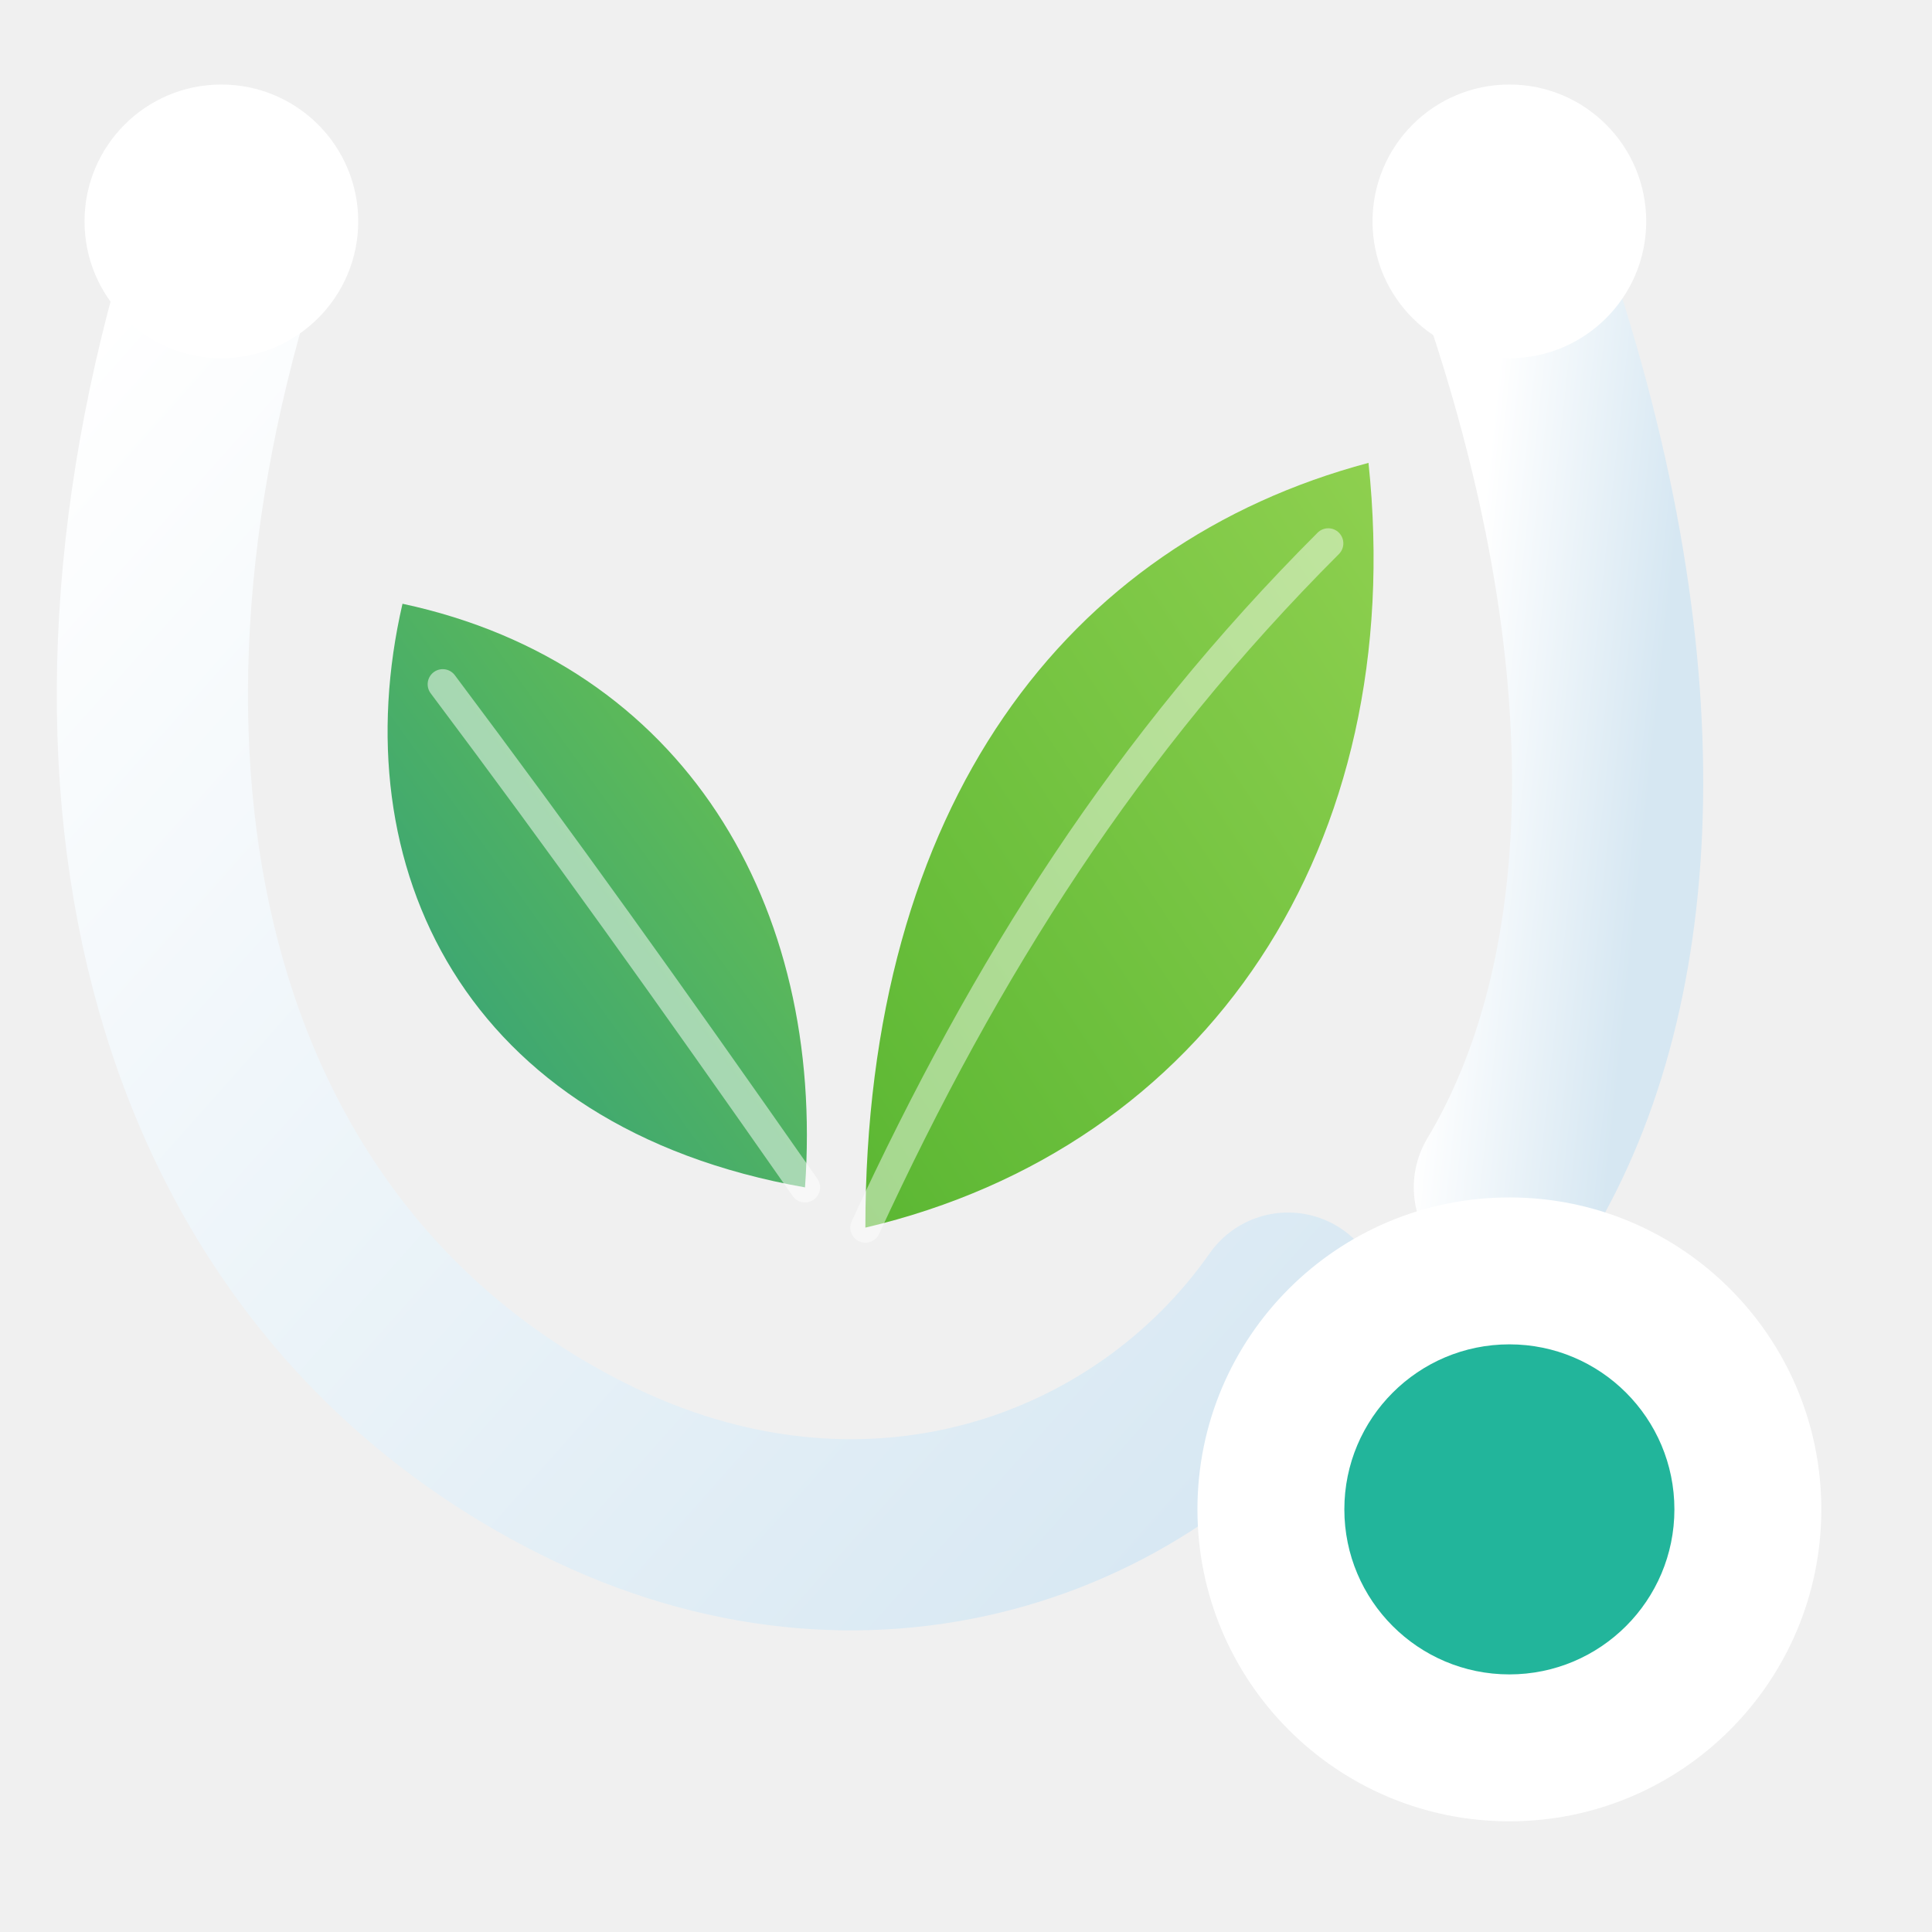
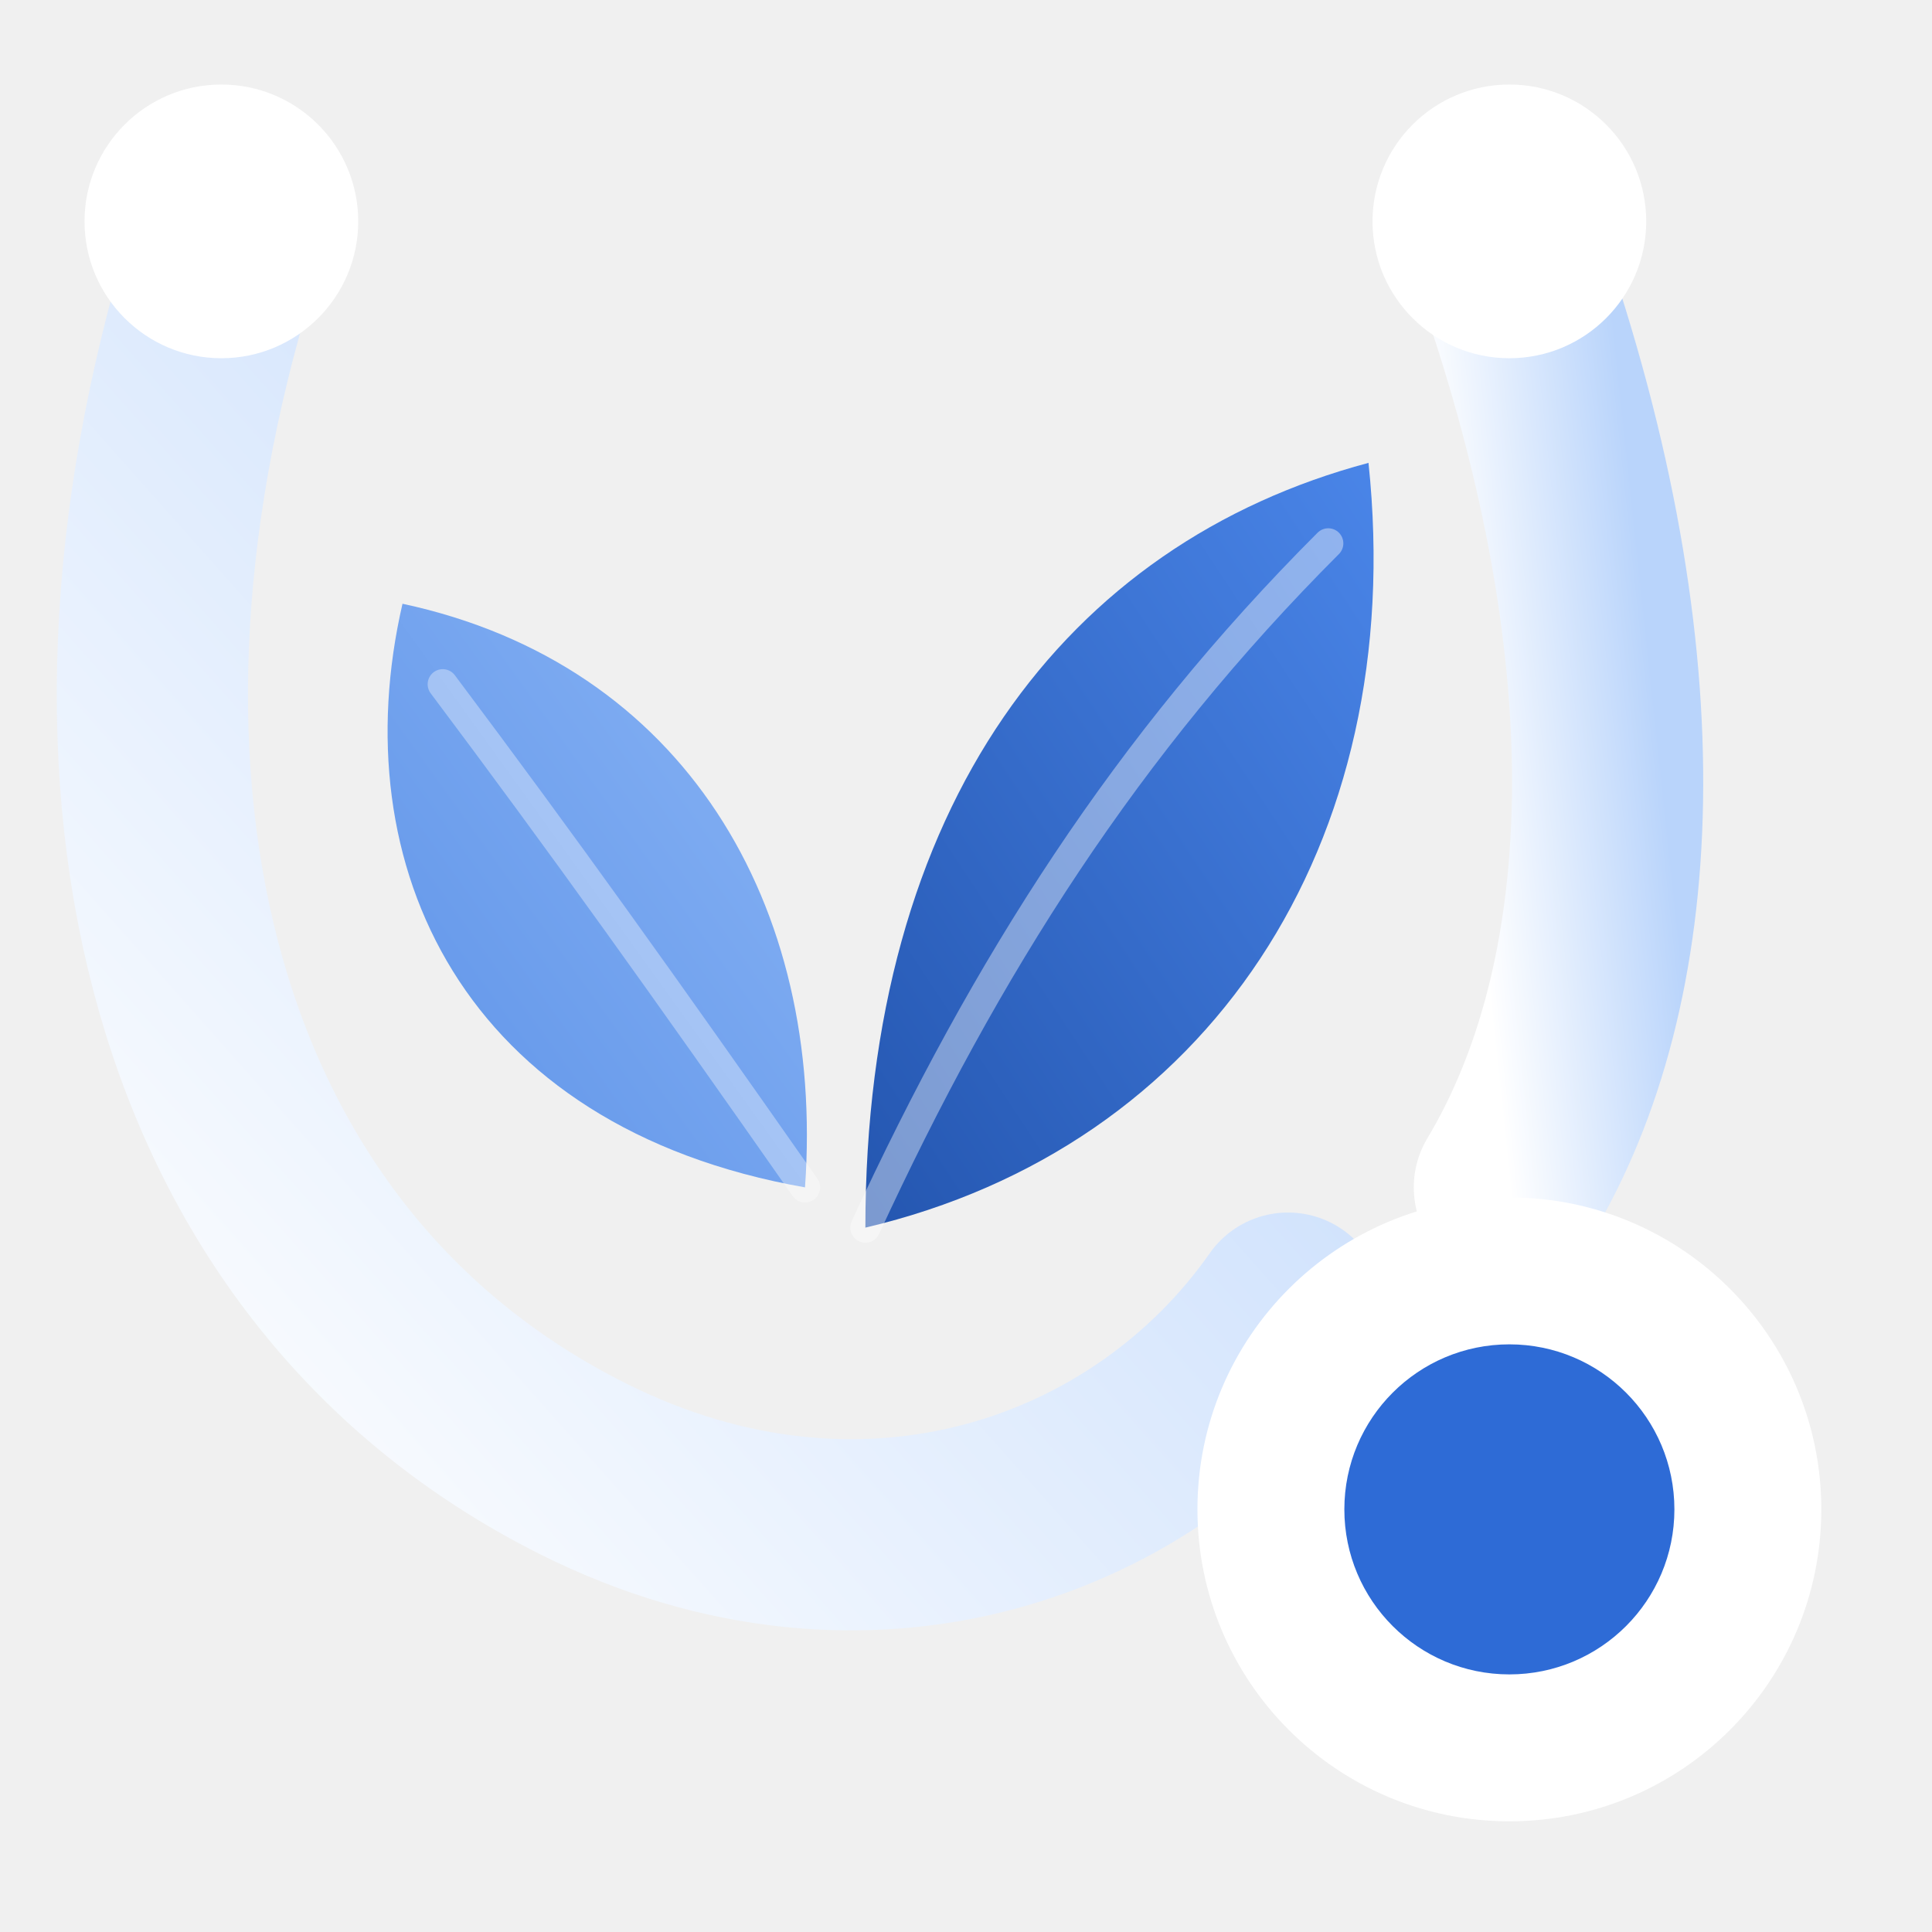
<svg xmlns="http://www.w3.org/2000/svg" viewBox="15 13 96 96" width="512" height="512">
  <defs>
-     <linearGradient id="tube" x1="0" y1="0" x2="1" y2="1">
+     <linearGradient id="tube" x1="0" y1="1" x2="1" y2="0">
      <stop offset="0" stop-color="#FFFFFF" />
-       <stop offset="1" stop-color="#D6E7F2" />
+       <stop offset="1" stop-color="#B9D4FB" />
    </linearGradient>
    <linearGradient id="leafA" x1="0" y1="1" x2="1" y2="0">
-       <stop offset="0" stop-color="#2E9E7E" />
-       <stop offset="1" stop-color="#6FC44A" />
+       <stop offset="0" stop-color="#5E93E8" />
+       <stop offset="1" stop-color="#89B4F5" />
    </linearGradient>
    <linearGradient id="leafB" x1="0" y1="1" x2="1" y2="0">
-       <stop offset="0" stop-color="#5BB733" />
-       <stop offset="1" stop-color="#8ED04F" />
+       <stop offset="0" stop-color="#2456B0" />
+       <stop offset="1" stop-color="#4A85E8" />
    </linearGradient>
  </defs>
  <path d="M55 72 C38 69 32 56 35 43 C49 46 56 58 55 72 Z" fill="url(#leafA)" />
  <path d="M58 74 C58 53 68 40 83 36 C85 55 75 70 58 74 Z" fill="url(#leafB)" />
-   <path d="M55 72 C48 62 43 55 37 47" stroke="#fff" stroke-opacity=".5" stroke-width="1.5" fill="none" stroke-linecap="round" />
-   <path d="M58 74 C64 61 71 50 81 40" stroke="#fff" stroke-opacity=".45" stroke-width="1.5" fill="none" stroke-linecap="round" />
+   <path d="M55 72 C48 62 43 55 37 47" stroke="#fff" stroke-opacity=".35" stroke-width="1.5" fill="none" stroke-linecap="round" />
+   <path d="M58 74 C64 61 71 50 81 40" stroke="#fff" stroke-opacity=".4" stroke-width="1.5" fill="none" stroke-linecap="round" />
  <path d="M26 26 C18 52 24 76 44 86 C58 93 72 88 79 78" stroke="url(#tube)" stroke-width="9.5" fill="none" stroke-linecap="round" />
  <path d="M90 26 C97 46 96 62 90 72" stroke="url(#tube)" stroke-width="9.5" fill="none" stroke-linecap="round" />
  <circle cx="26" cy="24" r="6.8" fill="#FFFFFF" />
  <circle cx="90" cy="24" r="6.8" fill="#FFFFFF" />
  <circle cx="90" cy="88" r="15.5" fill="#FFFFFF" />
  <circle cx="90" cy="88" r="11.2" fill="#fff" />
-   <circle cx="90" cy="88" r="8.2" fill="#22B59B" />
+   <circle cx="90" cy="88" r="8.2" fill="#2E6BD6" />
</svg>
